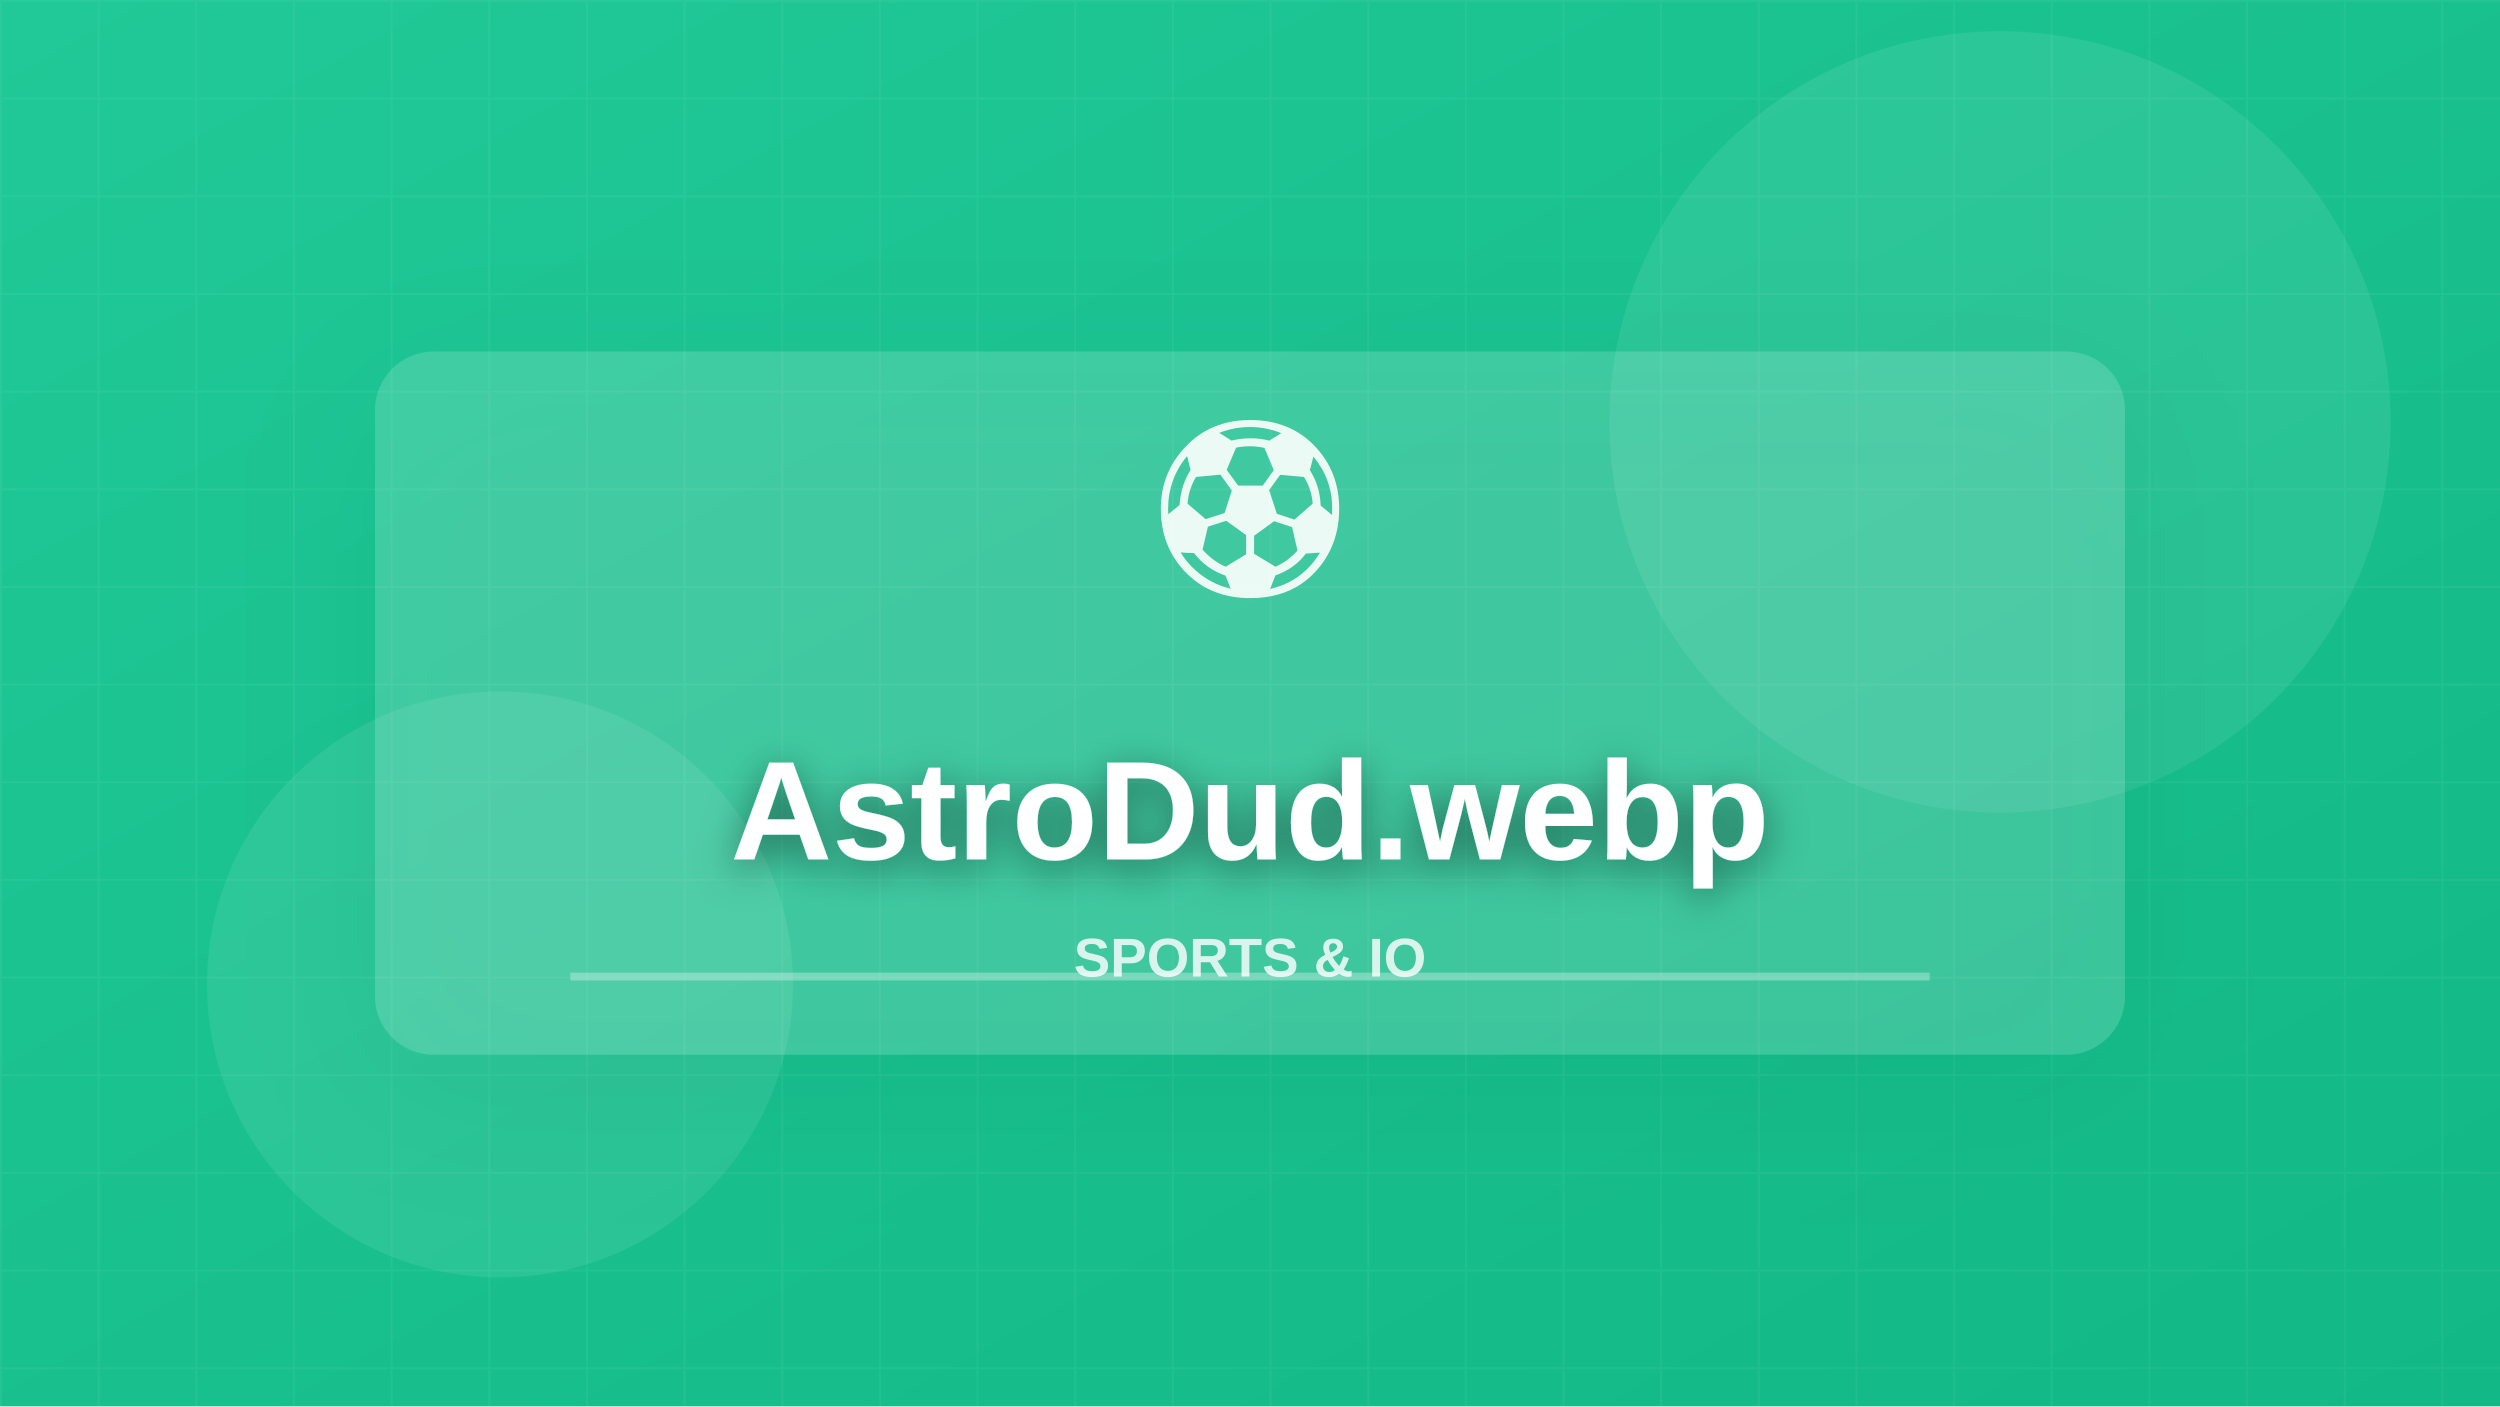
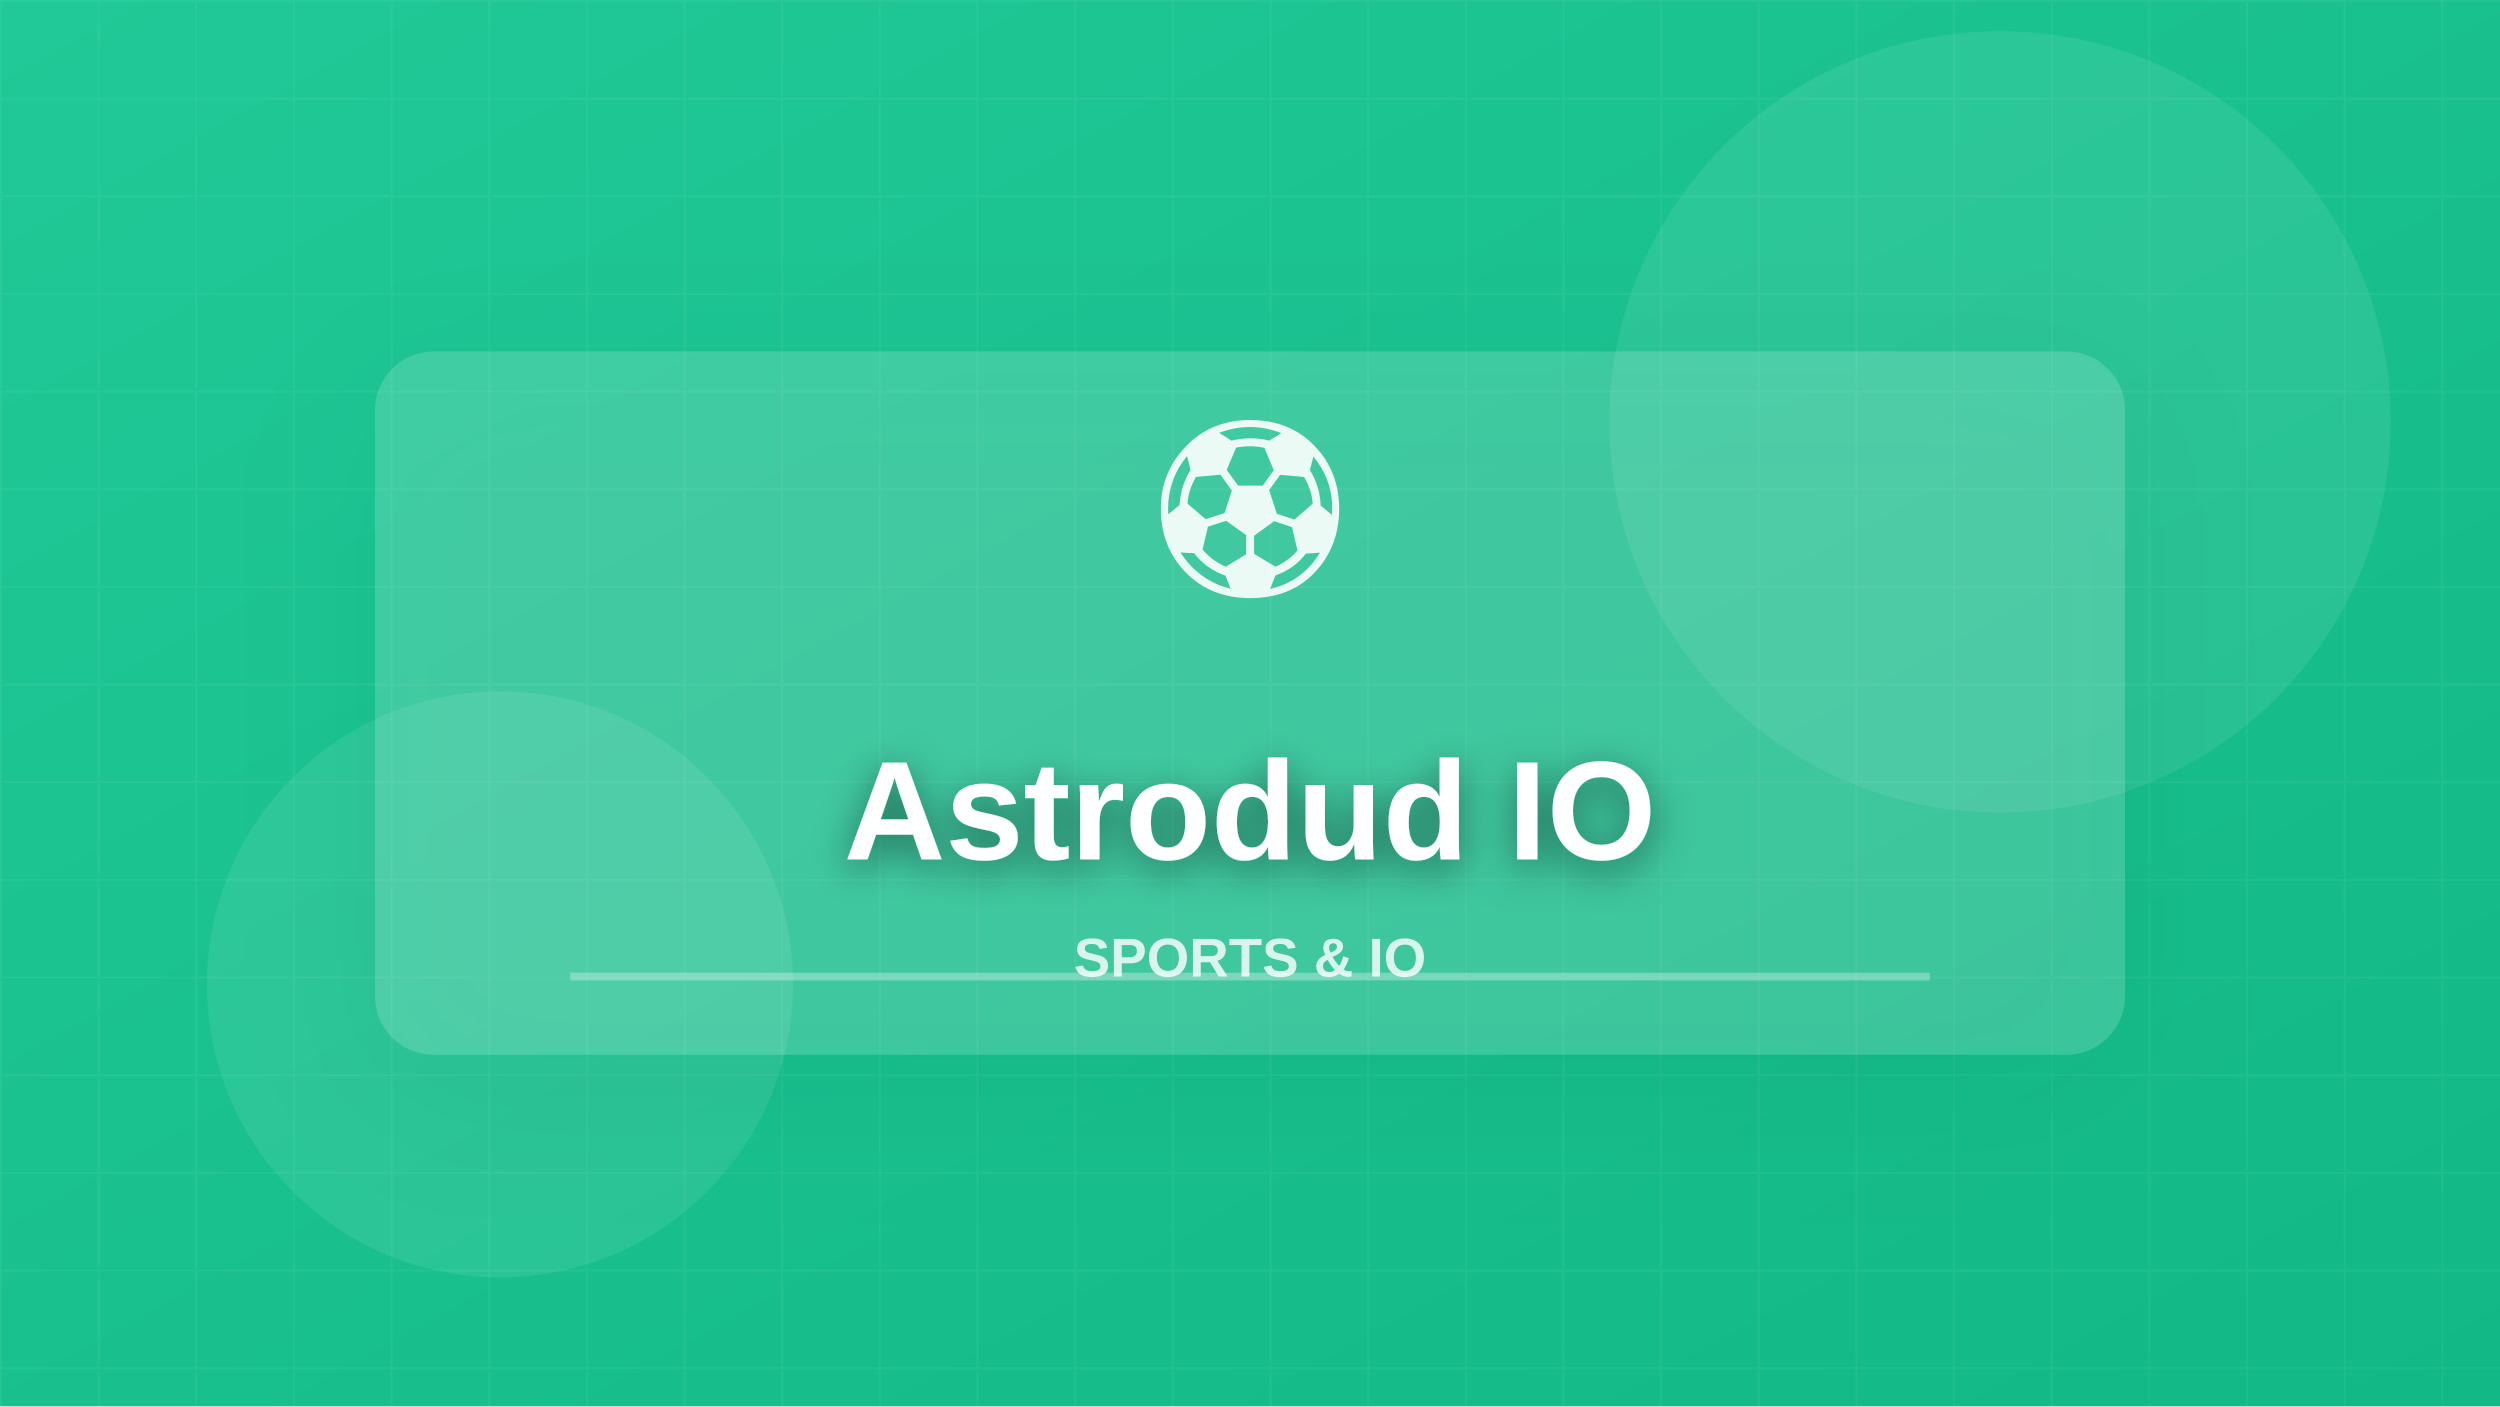
<svg xmlns="http://www.w3.org/2000/svg" width="1280" height="720">
  <defs>
    <linearGradient id="mainGradient" x1="0%" y1="0%" x2="100%" y2="100%">
      <stop offset="0%" style="stop-color:#20C997;stop-opacity:1" />
      <stop offset="100%" style="stop-color:#12B886;stop-opacity:1" />
    </linearGradient>
    <pattern id="grid" width="50" height="50" patternUnits="userSpaceOnUse">
      <path d="M 50 0 L 0 0 0 50" fill="none" stroke="rgba(255,255,255,0.05)" stroke-width="2" />
    </pattern>
  </defs>
  <rect width="1280" height="720" fill="url(#mainGradient)" />
  <rect width="1280" height="720" fill="url(#grid)" />
  <circle cx="1024" cy="216" r="200" fill="rgba(255,255,255,0.08)" />
  <circle cx="256" cy="504" r="150" fill="rgba(255,255,255,0.08)" />
  <rect x="192" y="180" width="896" height="360" rx="30" fill="rgba(255,255,255,0.15)" filter="drop-shadow(0 20px 40px rgba(0,0,0,0.3))" />
  <text x="640" y="300" font-size="120" font-family="Arial, sans-serif" text-anchor="middle" fill="rgba(255,255,255,0.9)">⚽</text>
-   <text x="640" y="440" font-size="72" font-weight="bold" font-family="Arial, sans-serif" text-anchor="middle" fill="#FFFFFF" filter="drop-shadow(0 5px 10px rgba(0,0,0,0.5))">AstroDud.webp</text>
+   <text x="640" y="440" font-size="72" font-weight="bold" font-family="Arial, sans-serif" text-anchor="middle" fill="#FFFFFF" filter="drop-shadow(0 5px 10px rgba(0,0,0,0.5))">Astrodud IO</text>
  <text x="640" y="500" font-size="28" font-weight="bold" font-family="Arial, sans-serif" text-anchor="middle" fill="rgba(255,255,255,0.8)">SPORTS &amp; IO</text>
  <line x1="292" y1="500" x2="988" y2="500" stroke="rgba(255,255,255,0.3)" stroke-width="4" />
</svg>
